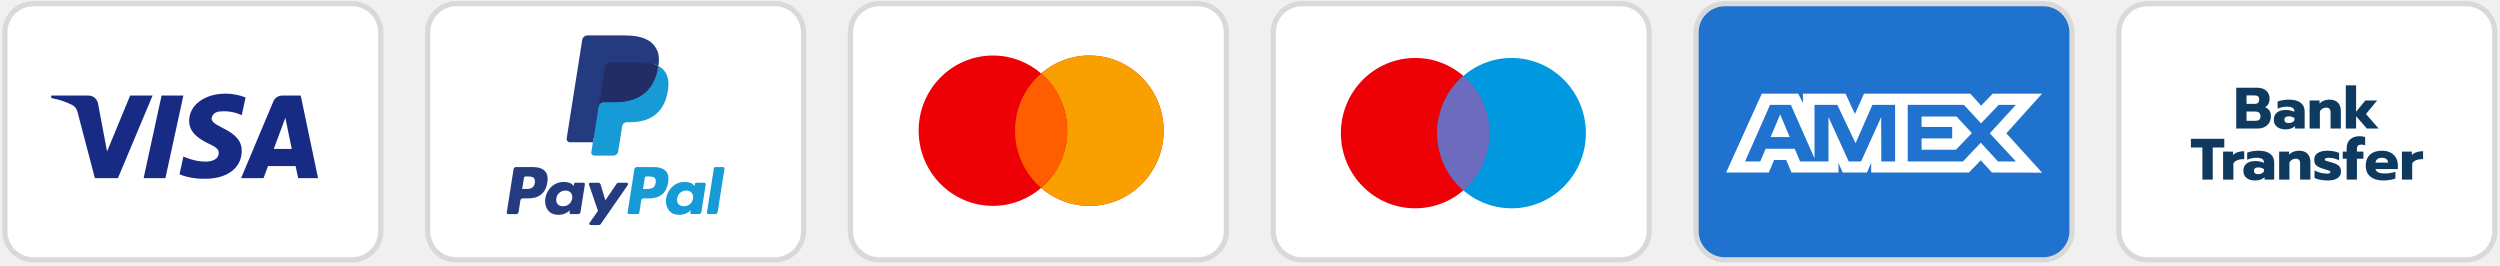
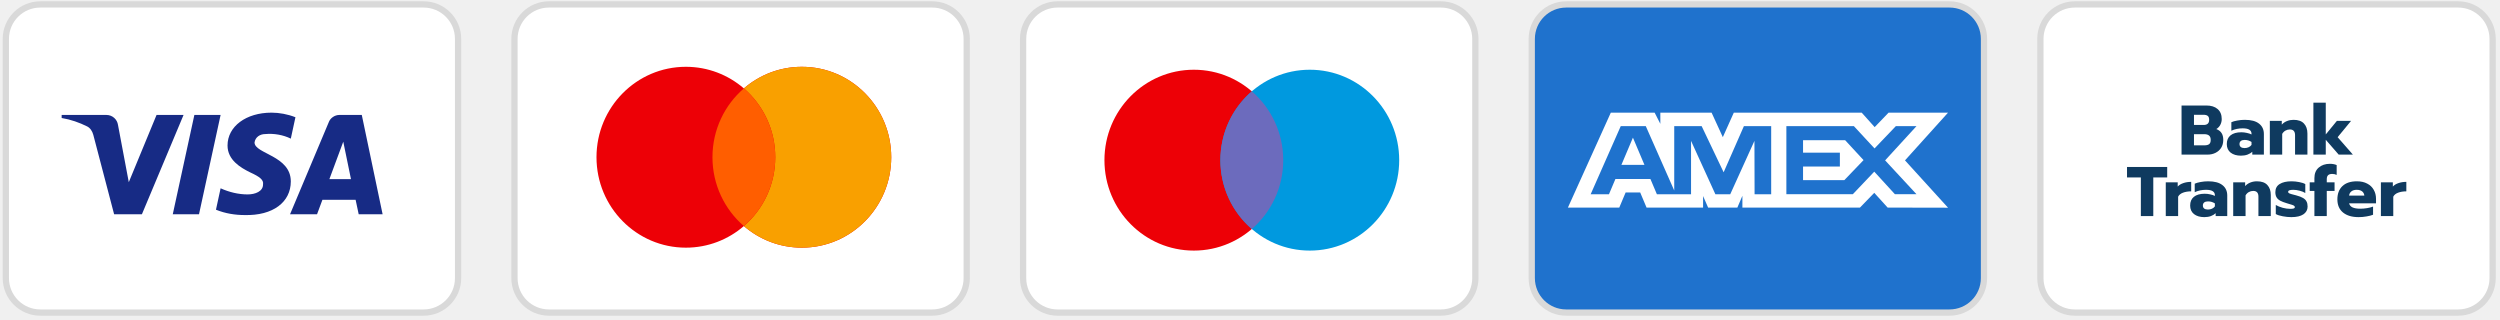
- <svg xmlns="http://www.w3.org/2000/svg" width="480" height="51" viewBox="0 0 480 51" fill="none">
+ <svg xmlns="http://www.w3.org/2000/svg" width="399" height="51" viewBox="0 0 399 51" fill="none">
  <rect x="0.932" y="0.707" width="72.178" height="49.179" rx="5.5" fill="white" stroke="#D9D9D9" />
  <path fill-rule="evenodd" clip-rule="evenodd" d="M22.647 34.2H18.214L14.89 21.517C14.732 20.934 14.397 20.418 13.904 20.175C12.674 19.564 11.319 19.078 9.841 18.833V18.345H16.982C17.968 18.345 18.707 19.078 18.83 19.93L20.555 29.078L24.986 18.345H29.296L22.647 34.2ZM31.76 34.2H27.573L31.021 18.345H35.208L31.76 34.2ZM40.624 22.737C40.748 21.883 41.487 21.395 42.349 21.395C43.704 21.272 45.181 21.517 46.413 22.126L47.152 18.712C45.92 18.224 44.565 17.979 43.335 17.979C39.271 17.979 36.314 20.175 36.314 23.223C36.314 25.542 38.409 26.76 39.887 27.493C41.487 28.224 42.103 28.713 41.98 29.444C41.98 30.541 40.748 31.029 39.518 31.029C38.039 31.029 36.561 30.664 35.208 30.053L34.468 33.469C35.947 34.077 37.546 34.323 39.025 34.323C43.581 34.443 46.413 32.249 46.413 28.956C46.413 24.809 40.624 24.566 40.624 22.737ZM61.065 34.2L57.741 18.345H54.17C53.431 18.345 52.692 18.833 52.445 19.564L46.289 34.2H50.599L51.46 31.883H56.755L57.248 34.2H61.065ZM54.786 22.614L56.016 28.59H52.569L54.786 22.614Z" fill="#172B85" />
  <rect x="82.11" y="0.707" width="72.178" height="49.179" rx="5.5" fill="white" stroke="#D9D9D9" />
-   <path fill-rule="evenodd" clip-rule="evenodd" d="M102.309 32.073H99.057C98.834 32.073 98.645 32.234 98.61 32.454L97.295 40.794C97.269 40.959 97.396 41.108 97.563 41.108H99.116C99.338 41.108 99.528 40.946 99.562 40.726L99.917 38.476C99.951 38.256 100.141 38.094 100.363 38.094H101.393C103.535 38.094 104.772 37.057 105.095 35.003C105.24 34.104 105.101 33.398 104.68 32.903C104.218 32.36 103.398 32.073 102.309 32.073ZM102.684 35.119C102.507 36.286 101.615 36.286 100.753 36.286H100.262L100.606 34.106C100.627 33.975 100.741 33.878 100.874 33.878H101.099C101.686 33.878 102.24 33.878 102.527 34.212C102.697 34.412 102.75 34.709 102.684 35.119ZM112.032 35.081H110.474C110.341 35.081 110.227 35.179 110.206 35.31L110.137 35.746L110.028 35.588C109.691 35.099 108.939 34.935 108.189 34.935C106.468 34.935 104.998 36.239 104.711 38.067C104.563 38.98 104.774 39.852 105.292 40.46C105.766 41.019 106.445 41.252 107.253 41.252C108.64 41.252 109.409 40.361 109.409 40.361L109.34 40.793C109.314 40.959 109.441 41.107 109.607 41.107H111.01C111.233 41.107 111.421 40.946 111.457 40.725L112.298 35.395C112.325 35.23 112.198 35.081 112.032 35.081ZM109.861 38.113C109.71 39.003 109.004 39.6 108.103 39.6C107.651 39.6 107.29 39.455 107.058 39.18C106.827 38.907 106.74 38.519 106.813 38.086C106.953 37.204 107.672 36.587 108.559 36.587C109.001 36.587 109.36 36.734 109.597 37.011C109.834 37.291 109.929 37.682 109.861 38.113ZM118.762 35.081H120.327C120.546 35.081 120.674 35.327 120.549 35.507L115.344 43.021C115.259 43.143 115.121 43.215 114.972 43.215H113.409C113.189 43.215 113.06 42.967 113.188 42.787L114.809 40.499L113.085 35.44C113.025 35.264 113.155 35.081 113.342 35.081H114.88C115.08 35.081 115.256 35.212 115.314 35.404L116.229 38.459L118.388 35.28C118.472 35.156 118.612 35.081 118.762 35.081Z" fill="#253B80" />
-   <path fill-rule="evenodd" clip-rule="evenodd" d="M135.732 40.794L137.066 32.302C137.087 32.17 137.201 32.073 137.334 32.072H138.837C139.003 32.072 139.13 32.221 139.104 32.386L137.787 40.726C137.753 40.946 137.564 41.107 137.341 41.107H135.999C135.833 41.107 135.705 40.959 135.732 40.794ZM125.509 32.073H122.256C122.034 32.073 121.844 32.234 121.81 32.454L120.494 40.794C120.468 40.959 120.596 41.107 120.762 41.107H122.431C122.586 41.107 122.719 40.994 122.743 40.84L123.116 38.476C123.15 38.256 123.34 38.094 123.562 38.094H124.591C126.734 38.094 127.971 37.057 128.294 35.003C128.44 34.104 128.3 33.398 127.879 32.903C127.417 32.36 126.597 32.073 125.509 32.073ZM125.884 35.119C125.707 36.286 124.815 36.286 123.952 36.286H123.462L123.807 34.106C123.827 33.975 123.94 33.878 124.074 33.878H124.299C124.886 33.878 125.44 33.878 125.727 34.212C125.897 34.412 125.949 34.709 125.884 35.119ZM135.231 35.081H133.674C133.54 35.081 133.427 35.179 133.407 35.31L133.338 35.746L133.228 35.588C132.891 35.099 132.14 34.935 131.389 34.935C129.668 34.935 128.199 36.239 127.912 38.067C127.764 38.979 127.975 39.852 128.492 40.46C128.968 41.019 129.646 41.252 130.454 41.252C131.841 41.252 132.61 40.361 132.61 40.361L132.54 40.793C132.514 40.959 132.641 41.107 132.808 41.107H134.211C134.433 41.107 134.622 40.945 134.657 40.725L135.499 35.395C135.525 35.23 135.398 35.081 135.231 35.081ZM133.06 38.113C132.91 39.003 132.203 39.6 131.302 39.6C130.851 39.6 130.489 39.455 130.256 39.18C130.026 38.907 129.94 38.519 130.012 38.086C130.153 37.204 130.87 36.587 131.757 36.587C132.2 36.587 132.559 36.734 132.796 37.011C133.034 37.291 133.128 37.682 133.06 38.113Z" fill="#179BD7" />
-   <path d="M114.346 29.089L114.746 26.549L113.855 26.529H109.602L112.558 7.787C112.567 7.73 112.597 7.678 112.64 7.64C112.684 7.603 112.74 7.582 112.798 7.582H119.969C122.35 7.582 123.993 8.077 124.851 9.055C125.253 9.514 125.509 9.993 125.633 10.521C125.763 11.075 125.766 11.736 125.639 12.543L125.629 12.601V13.118L126.032 13.346C126.37 13.526 126.639 13.731 126.846 13.967C127.19 14.359 127.412 14.858 127.506 15.449C127.603 16.056 127.571 16.78 127.412 17.599C127.229 18.541 126.932 19.361 126.532 20.032C126.163 20.651 125.694 21.163 125.136 21.561C124.604 21.939 123.972 22.226 123.257 22.409C122.564 22.59 121.775 22.681 120.908 22.681H120.35C119.951 22.681 119.563 22.824 119.259 23.082C118.954 23.345 118.752 23.704 118.69 24.097L118.648 24.326L117.942 28.802L117.91 28.967C117.901 29.019 117.887 29.045 117.865 29.062C117.846 29.078 117.819 29.089 117.792 29.089H114.346Z" fill="#253B80" />
-   <path d="M126.412 12.661C126.391 12.798 126.367 12.938 126.339 13.082C125.393 17.938 122.158 19.615 118.025 19.615H115.921C115.416 19.615 114.99 19.982 114.911 20.48L113.834 27.313L113.529 29.249C113.478 29.576 113.73 29.872 114.06 29.872H117.792C118.234 29.872 118.609 29.55 118.679 29.115L118.716 28.925L119.418 24.466L119.463 24.222C119.532 23.784 119.908 23.463 120.35 23.463H120.908C124.524 23.463 127.354 21.995 128.182 17.747C128.527 15.973 128.348 14.491 127.434 13.449C127.157 13.135 126.814 12.874 126.412 12.661Z" fill="#179BD7" />
-   <path d="M125.423 12.267C125.278 12.225 125.129 12.187 124.976 12.152C124.822 12.119 124.665 12.089 124.503 12.063C123.936 11.971 123.314 11.928 122.648 11.928H117.027C116.889 11.928 116.757 11.959 116.639 12.016C116.38 12.14 116.188 12.386 116.141 12.686L114.945 20.26L114.911 20.481C114.99 19.982 115.415 19.615 115.921 19.615H118.025C122.157 19.615 125.393 17.937 126.339 13.082C126.367 12.938 126.391 12.799 126.412 12.662C126.173 12.535 125.913 12.426 125.634 12.334C125.566 12.311 125.495 12.289 125.423 12.267Z" fill="#222D65" />
-   <path d="M116.141 12.686C116.188 12.385 116.381 12.14 116.64 12.016C116.758 11.96 116.889 11.928 117.027 11.928H122.648C123.314 11.928 123.936 11.972 124.503 12.063C124.665 12.089 124.823 12.119 124.976 12.153C125.129 12.187 125.278 12.226 125.423 12.268C125.495 12.289 125.566 12.311 125.635 12.333C125.914 12.426 126.174 12.535 126.413 12.661C126.694 10.867 126.411 9.645 125.441 8.539C124.371 7.321 122.44 6.8 119.97 6.8H112.798C112.294 6.8 111.863 7.167 111.785 7.666L108.798 26.6C108.739 26.975 109.028 27.313 109.406 27.313H113.834L114.945 20.26L116.141 12.686Z" fill="#253B80" />
+   <path fill-rule="evenodd" clip-rule="evenodd" d="M118.722 36.079C116.231 38.229 112.999 39.527 109.468 39.527C101.588 39.527 95.2 33.065 95.2 25.094C95.2 17.123 101.588 10.661 109.468 10.661C112.999 10.661 116.231 11.959 118.722 14.109C121.213 11.959 124.445 10.661 127.976 10.661C135.856 10.661 142.244 17.123 142.244 25.094C142.244 33.065 135.856 39.527 127.976 39.527C124.445 39.527 121.213 38.229 118.722 36.079Z" fill="#ED0006" />
+   <path fill-rule="evenodd" clip-rule="evenodd" d="M118.722 36.079C121.79 33.432 123.735 29.493 123.735 25.094C123.735 20.695 121.79 16.756 118.722 14.109C121.213 11.959 124.445 10.661 127.976 10.661C135.856 10.661 142.244 17.123 142.244 25.094C142.244 33.065 135.856 39.527 127.976 39.527C124.445 39.527 121.213 38.229 118.722 36.079Z" fill="#F9A000" />
+   <path fill-rule="evenodd" clip-rule="evenodd" d="M118.722 14.109C121.79 16.756 123.735 20.695 123.735 25.094C123.735 29.492 121.79 33.431 118.722 36.079C115.654 33.431 113.709 29.492 113.709 25.094C113.709 20.695 115.654 16.756 118.722 14.109Z" fill="#FF5E00" />
  <rect x="163.288" y="0.707" width="72.178" height="49.179" rx="5.5" fill="white" stroke="#D9D9D9" />
-   <path fill-rule="evenodd" clip-rule="evenodd" d="M199.9 36.079C197.409 38.229 194.177 39.527 190.646 39.527C182.766 39.527 176.379 33.065 176.379 25.094C176.379 17.123 182.766 10.661 190.646 10.661C194.177 10.661 197.409 11.959 199.9 14.109C202.392 11.959 205.623 10.661 209.155 10.661C217.034 10.661 223.422 17.123 223.422 25.094C223.422 33.065 217.034 39.527 209.155 39.527C205.623 39.527 202.392 38.229 199.9 36.079Z" fill="#ED0006" />
-   <path fill-rule="evenodd" clip-rule="evenodd" d="M199.9 36.079C202.968 33.432 204.913 29.493 204.913 25.094C204.913 20.695 202.968 16.756 199.9 14.109C202.392 11.959 205.623 10.661 209.155 10.661C217.034 10.661 223.422 17.123 223.422 25.094C223.422 33.065 217.034 39.527 209.155 39.527C205.623 39.527 202.392 38.229 199.9 36.079Z" fill="#F9A000" />
-   <path fill-rule="evenodd" clip-rule="evenodd" d="M199.9 14.109C202.968 16.756 204.913 20.695 204.913 25.094C204.913 29.492 202.968 33.431 199.9 36.079C196.833 33.431 194.888 29.492 194.888 25.094C194.888 20.695 196.833 16.756 199.9 14.109Z" fill="#FF5E00" />
-   <rect x="244.467" y="0.707" width="72.178" height="49.179" rx="5.5" fill="white" stroke="#D9D9D9" />
-   <path d="M285.981 25.562C285.981 33.533 279.594 39.995 271.714 39.995C263.834 39.995 257.447 33.533 257.447 25.562C257.447 17.591 263.834 11.129 271.714 11.129C279.594 11.129 285.981 17.591 285.981 25.562Z" fill="#ED0006" />
-   <path d="M304.49 25.562C304.49 33.533 298.102 39.995 290.223 39.995C282.343 39.995 275.956 33.533 275.956 25.562C275.956 17.591 282.343 11.129 290.223 11.129C298.102 11.129 304.49 17.591 304.49 25.562Z" fill="#0099DF" />
-   <path fill-rule="evenodd" clip-rule="evenodd" d="M280.968 36.547C284.036 33.9 285.981 29.961 285.981 25.562C285.981 21.163 284.036 17.224 280.968 14.577C277.901 17.224 275.956 21.163 275.956 25.562C275.956 29.961 277.901 33.9 280.968 36.547Z" fill="#6C6BBD" />
-   <rect x="325.645" y="0.707" width="72.178" height="49.179" rx="5.5" fill="#1F72CD" stroke="#D9D9D9" />
-   <path fill-rule="evenodd" clip-rule="evenodd" d="M338.264 17.979L331.417 33.13H339.614L340.63 30.715H342.952L343.969 33.13H352.991V31.287L353.794 33.13H358.461L359.265 31.248V33.13H378.029L380.31 30.777L382.446 33.13L392.084 33.15L385.215 25.597L392.084 17.979H382.596L380.375 20.289L378.306 17.979H357.894L356.141 21.89L354.347 17.979H346.168V19.76L345.258 17.979H338.264ZM366.283 20.131H377.058L380.353 23.69L383.755 20.131H387.051L382.043 25.595L387.051 30.996H383.606L380.31 27.395L376.891 30.996H366.283V20.131ZM368.944 24.366V22.382V22.38H375.667L378.601 25.554L375.537 28.745H368.944V26.578H374.822V24.366H368.944ZM339.85 20.131H343.845L348.387 30.405V20.131H352.763L356.271 27.497L359.504 20.131H363.859V31.003H361.209L361.187 22.483L357.324 31.003H354.954L351.069 22.483V31.003H345.617L344.584 28.565H339.001L337.969 31.001H335.048L339.85 20.131ZM339.954 26.312L341.793 21.97L343.631 26.312H339.954Z" fill="white" />
-   <rect x="406.823" y="0.707" width="72.178" height="49.179" rx="5.5" fill="white" stroke="#D9D9D9" />
-   <path d="M461.17 29.104H463.076V29.777C463.285 29.538 463.581 29.355 463.962 29.227C464.343 29.093 464.765 29.026 465.229 29.026V30.539C464.735 30.539 464.298 30.61 463.917 30.752C463.543 30.894 463.285 31.107 463.143 31.391V34.486H461.17V29.104Z" fill="#0F3A5F" />
-   <path d="M457.609 34.654C456.555 34.654 455.726 34.407 455.12 33.914C454.522 33.421 454.223 32.722 454.223 31.817C454.223 30.928 454.489 30.225 455.019 29.71C455.558 29.194 456.331 28.936 457.34 28.936C457.983 28.936 458.532 29.059 458.988 29.306C459.452 29.545 459.799 29.878 460.031 30.304C460.27 30.722 460.39 31.197 460.39 31.728V32.456H456.096C456.17 32.755 456.357 32.972 456.656 33.107C456.955 33.241 457.363 33.309 457.878 33.309C458.23 33.309 458.588 33.279 458.955 33.219C459.328 33.159 459.65 33.077 459.919 32.972V34.273C459.642 34.385 459.295 34.475 458.876 34.542C458.465 34.617 458.043 34.654 457.609 34.654ZM458.529 31.223C458.499 30.932 458.379 30.704 458.17 30.539C457.961 30.375 457.673 30.293 457.307 30.293C456.948 30.293 456.664 30.379 456.454 30.55C456.245 30.715 456.126 30.939 456.096 31.223H458.529Z" fill="#0F3A5F" />
-   <path d="M450.557 30.472H449.806V29.104H450.557V28.431C450.557 27.706 450.785 27.146 451.241 26.75C451.704 26.346 452.302 26.144 453.035 26.144C453.446 26.144 453.805 26.212 454.111 26.346V27.916C453.902 27.811 453.666 27.759 453.405 27.759C453.106 27.759 452.885 27.826 452.743 27.961C452.601 28.095 452.53 28.308 452.53 28.6V29.104H453.775V30.472H452.53V34.486H450.557V30.472Z" fill="#0F3A5F" />
-   <path d="M446.871 34.654C446.437 34.654 445.985 34.609 445.514 34.519C445.043 34.437 444.669 34.318 444.393 34.161V32.714C444.699 32.894 445.066 33.043 445.492 33.163C445.925 33.275 446.321 33.331 446.68 33.331C446.942 33.331 447.132 33.312 447.252 33.275C447.371 33.238 447.431 33.163 447.431 33.051C447.431 32.961 447.39 32.89 447.308 32.838C447.233 32.778 447.091 32.718 446.882 32.658C446.68 32.591 446.445 32.52 446.176 32.445C445.72 32.311 445.361 32.172 445.099 32.03C444.838 31.888 444.643 31.709 444.516 31.492C444.389 31.276 444.326 31.003 444.326 30.674C444.326 30.091 444.554 29.657 445.01 29.373C445.473 29.082 446.105 28.936 446.904 28.936C447.293 28.936 447.7 28.977 448.126 29.059C448.56 29.142 448.885 29.25 449.102 29.384V30.808C448.878 30.659 448.579 30.536 448.205 30.438C447.839 30.341 447.495 30.293 447.173 30.293C446.919 30.293 446.721 30.319 446.579 30.371C446.437 30.416 446.366 30.498 446.366 30.618C446.366 30.73 446.437 30.816 446.579 30.876C446.721 30.935 446.975 31.01 447.342 31.1C447.581 31.16 447.682 31.186 447.644 31.178C448.123 31.305 448.493 31.447 448.754 31.604C449.016 31.761 449.199 31.948 449.304 32.165C449.416 32.374 449.472 32.643 449.472 32.972C449.472 33.488 449.248 33.899 448.799 34.206C448.358 34.505 447.715 34.654 446.871 34.654Z" fill="#0F3A5F" />
-   <path d="M437.597 29.104H439.503V29.698C439.735 29.444 440.015 29.254 440.344 29.127C440.673 29 441.017 28.936 441.376 28.936C442.131 28.936 442.687 29.134 443.046 29.53C443.412 29.919 443.596 30.45 443.596 31.122V34.486H441.622V31.38C441.622 30.775 441.346 30.472 440.793 30.472C440.539 30.472 440.307 30.532 440.098 30.651C439.888 30.764 439.713 30.939 439.571 31.178V34.486H437.597V29.104Z" fill="#0F3A5F" />
-   <path d="M432.981 34.654C432.308 34.654 431.762 34.493 431.344 34.172C430.933 33.843 430.727 33.387 430.727 32.804C430.727 32.199 430.925 31.735 431.321 31.414C431.725 31.085 432.3 30.921 433.048 30.921C433.339 30.921 433.631 30.954 433.922 31.021C434.214 31.081 434.464 31.163 434.674 31.268V31.156C434.674 30.58 434.203 30.293 433.261 30.293C432.603 30.293 432.001 30.42 431.456 30.674V29.317C431.695 29.205 432.009 29.115 432.398 29.048C432.786 28.973 433.19 28.936 433.608 28.936C434.61 28.936 435.365 29.138 435.873 29.541C436.389 29.938 436.647 30.494 436.647 31.212V34.486H434.797V34.026C434.595 34.22 434.341 34.374 434.035 34.486C433.728 34.598 433.377 34.654 432.981 34.654ZM433.564 33.443C433.795 33.443 434.012 33.398 434.214 33.309C434.416 33.211 434.569 33.088 434.674 32.939V32.468C434.352 32.251 433.986 32.143 433.575 32.143C433.313 32.143 433.111 32.199 432.969 32.311C432.827 32.423 432.756 32.587 432.756 32.804C432.756 33.006 432.824 33.163 432.958 33.275C433.1 33.387 433.302 33.443 433.564 33.443Z" fill="#0F3A5F" />
-   <path d="M426.835 29.104H428.741V29.777C428.95 29.538 429.245 29.355 429.626 29.227C430.007 29.093 430.43 29.026 430.893 29.026V30.539C430.4 30.539 429.963 30.61 429.581 30.752C429.208 30.894 428.95 31.107 428.808 31.391V34.486H426.835V29.104Z" fill="#0F3A5F" />
-   <path d="M422.859 28.319H420.65V26.649H427.063V28.319H424.843V34.486H422.859V28.319Z" fill="#0F3A5F" />
-   <path d="M450.396 16.39H452.37V21.458L454.141 19.294H456.406L454.264 21.895L456.697 24.675H454.433L452.37 22.31V24.675H450.396V16.39Z" fill="#0F3A5F" />
-   <path d="M443.444 19.294H445.35V19.888C445.582 19.634 445.862 19.443 446.191 19.316C446.52 19.189 446.864 19.126 447.222 19.126C447.977 19.126 448.534 19.324 448.893 19.72C449.259 20.109 449.442 20.639 449.442 21.312V24.675H447.469V21.57C447.469 20.964 447.192 20.662 446.639 20.662C446.385 20.662 446.153 20.721 445.944 20.841C445.735 20.953 445.559 21.129 445.417 21.368V24.675H443.444V19.294Z" fill="#0F3A5F" />
-   <path d="M438.827 24.844C438.155 24.844 437.609 24.683 437.19 24.362C436.779 24.033 436.574 23.577 436.574 22.994C436.574 22.388 436.772 21.925 437.168 21.604C437.572 21.275 438.147 21.11 438.895 21.11C439.186 21.11 439.478 21.144 439.769 21.211C440.061 21.271 440.311 21.353 440.52 21.458V21.346C440.52 20.77 440.049 20.482 439.108 20.482C438.45 20.482 437.848 20.609 437.303 20.863V19.507C437.542 19.395 437.856 19.305 438.244 19.238C438.633 19.163 439.037 19.126 439.455 19.126C440.457 19.126 441.212 19.328 441.72 19.731C442.236 20.127 442.494 20.684 442.494 21.402V24.675H440.644V24.216C440.442 24.41 440.188 24.563 439.881 24.675C439.575 24.788 439.224 24.844 438.827 24.844ZM439.41 23.633C439.642 23.633 439.859 23.588 440.061 23.498C440.262 23.401 440.416 23.278 440.52 23.128V22.657C440.199 22.441 439.833 22.332 439.422 22.332C439.16 22.332 438.958 22.388 438.816 22.5C438.674 22.613 438.603 22.777 438.603 22.994C438.603 23.195 438.67 23.352 438.805 23.465C438.947 23.577 439.149 23.633 439.41 23.633Z" fill="#0F3A5F" />
-   <path d="M429.353 16.839H433.322C434.077 16.839 434.671 17.026 435.104 17.399C435.545 17.773 435.766 18.307 435.766 19.003C435.766 19.331 435.691 19.638 435.542 19.922C435.392 20.206 435.179 20.43 434.903 20.595C435.284 20.744 435.564 20.961 435.743 21.245C435.923 21.521 436.013 21.884 436.013 22.332C436.013 22.811 435.9 23.229 435.676 23.588C435.452 23.939 435.149 24.208 434.768 24.395C434.394 24.582 433.976 24.675 433.512 24.675H429.353V16.839ZM432.885 19.944C433.468 19.944 433.759 19.671 433.759 19.126C433.759 18.819 433.684 18.61 433.535 18.498C433.385 18.378 433.157 18.319 432.851 18.319H431.337V19.944H432.885ZM433.008 23.196C433.344 23.196 433.595 23.132 433.759 23.005C433.923 22.878 434.006 22.654 434.006 22.332C434.006 22.011 433.92 21.779 433.748 21.637C433.576 21.488 433.314 21.413 432.963 21.413H431.337V23.196H433.008Z" fill="#0F3A5F" />
+   <path d="M204.803 25.562C204.803 33.533 198.415 39.995 190.536 39.995C182.656 39.995 176.269 33.533 176.269 25.562C176.269 17.591 182.656 11.129 190.536 11.129C198.415 11.129 204.803 17.591 204.803 25.562Z" fill="#ED0006" />
+   <path d="M223.312 25.562C223.312 33.533 216.924 39.995 209.045 39.995C201.165 39.995 194.777 33.533 194.777 25.562C194.777 17.591 201.165 11.129 209.045 11.129C216.924 11.129 223.312 17.591 223.312 25.562Z" fill="#0099DF" />
+   <path fill-rule="evenodd" clip-rule="evenodd" d="M199.79 36.547C202.858 33.9 204.803 29.961 204.803 25.562C204.803 21.163 202.858 17.224 199.79 14.577C196.723 17.224 194.777 21.163 194.777 25.562C194.777 29.961 196.723 33.9 199.79 36.547Z" fill="#6C6BBD" />
+   <rect x="244.467" y="0.707" width="72.178" height="49.179" rx="5.5" fill="#1F72CD" stroke="#D9D9D9" />
+   <path fill-rule="evenodd" clip-rule="evenodd" d="M257.086 17.979L250.239 33.13H258.436L259.452 30.715H261.774L262.79 33.13H271.812V31.287L272.616 33.13H277.283L278.087 31.248V33.13H296.85L299.132 30.777L301.268 33.13L310.906 33.15L304.037 25.597L310.906 17.979H301.418L299.197 20.289L297.128 17.979H276.716L274.963 21.89L273.169 17.979H264.99V19.76L264.08 17.979H257.086ZM285.105 20.131H295.88L299.175 23.69L302.577 20.131H305.872L300.865 25.595L305.872 30.996H302.427L299.132 27.395L295.713 30.996H285.105V20.131ZM287.766 24.366V22.382V22.38H294.489L297.422 25.554L294.359 28.745H287.766V26.578H293.644V24.366H287.766ZM258.672 20.131H262.667L267.208 30.405V20.131H271.585L275.093 27.497L278.326 20.131H282.681V31.003H280.031L280.009 22.483L276.146 31.003H273.775L269.891 22.483V31.003H264.439L263.406 28.565H257.822L256.791 31.001H253.87L258.672 20.131ZM258.776 26.312L260.615 21.97L262.453 26.312H258.776Z" fill="white" />
+   <rect x="325.645" y="0.707" width="72.178" height="49.179" rx="5.5" fill="white" stroke="#D9D9D9" />
+   <path d="M379.992 29.104H381.898V29.777C382.107 29.538 382.402 29.355 382.784 29.227C383.165 29.093 383.587 29.026 384.051 29.026V30.539C383.557 30.539 383.12 30.61 382.739 30.752C382.365 30.894 382.107 31.107 381.965 31.391V34.486H379.992V29.104Z" fill="#0F3A5F" />
+   <path d="M376.431 34.654C375.377 34.654 374.547 34.407 373.942 33.914C373.344 33.421 373.045 32.722 373.045 31.817C373.045 30.928 373.31 30.225 373.841 29.71C374.379 29.194 375.153 28.936 376.162 28.936C376.805 28.936 377.354 29.059 377.81 29.306C378.273 29.545 378.621 29.878 378.853 30.304C379.092 30.722 379.212 31.197 379.212 31.728V32.456H374.917C374.992 32.755 375.179 32.972 375.478 33.107C375.777 33.241 376.184 33.309 376.7 33.309C377.051 33.309 377.41 33.279 377.776 33.219C378.15 33.159 378.472 33.077 378.741 32.972V34.273C378.464 34.385 378.117 34.475 377.698 34.542C377.287 34.617 376.865 34.654 376.431 34.654ZM377.35 31.223C377.32 30.932 377.201 30.704 376.992 30.539C376.782 30.375 376.495 30.293 376.128 30.293C375.77 30.293 375.486 30.379 375.276 30.55C375.067 30.715 374.947 30.939 374.917 31.223H377.35Z" fill="#0F3A5F" />
+   <path d="M369.379 30.472H368.628V29.104H369.379V28.431C369.379 27.706 369.607 27.146 370.063 26.75C370.526 26.346 371.124 26.144 371.856 26.144C372.268 26.144 372.626 26.212 372.933 26.346V27.916C372.723 27.811 372.488 27.759 372.226 27.759C371.927 27.759 371.707 27.826 371.565 27.961C371.423 28.095 371.352 28.308 371.352 28.6V29.104H372.596V30.472H371.352V34.486H369.379V30.472Z" fill="#0F3A5F" />
+   <path d="M365.692 34.654C365.259 34.654 364.807 34.609 364.336 34.519C363.865 34.437 363.491 34.318 363.215 34.161V32.714C363.521 32.894 363.887 33.043 364.313 33.163C364.747 33.275 365.143 33.331 365.502 33.331C365.763 33.331 365.954 33.312 366.074 33.275C366.193 33.238 366.253 33.163 366.253 33.051C366.253 32.961 366.212 32.89 366.13 32.838C366.055 32.778 365.913 32.718 365.704 32.658C365.502 32.591 365.266 32.52 364.997 32.445C364.541 32.311 364.183 32.172 363.921 32.03C363.659 31.888 363.465 31.709 363.338 31.492C363.211 31.276 363.147 31.003 363.147 30.674C363.147 30.091 363.375 29.657 363.831 29.373C364.295 29.082 364.926 28.936 365.726 28.936C366.115 28.936 366.522 28.977 366.948 29.059C367.382 29.142 367.707 29.25 367.924 29.384V30.808C367.699 30.659 367.4 30.536 367.027 30.438C366.66 30.341 366.317 30.293 365.995 30.293C365.741 30.293 365.543 30.319 365.401 30.371C365.259 30.416 365.188 30.498 365.188 30.618C365.188 30.73 365.259 30.816 365.401 30.876C365.543 30.935 365.797 31.01 366.163 31.1C366.402 31.16 366.503 31.186 366.466 31.178C366.944 31.305 367.314 31.447 367.576 31.604C367.838 31.761 368.021 31.948 368.125 32.165C368.237 32.374 368.293 32.643 368.293 32.972C368.293 33.488 368.069 33.899 367.621 34.206C367.18 34.505 366.537 34.654 365.692 34.654Z" fill="#0F3A5F" />
+   <path d="M356.419 29.104H358.325V29.698C358.557 29.444 358.837 29.254 359.166 29.127C359.495 29 359.839 28.936 360.197 28.936C360.952 28.936 361.509 29.134 361.868 29.53C362.234 29.919 362.417 30.45 362.417 31.122V34.486H360.444V31.38C360.444 30.775 360.168 30.472 359.614 30.472C359.36 30.472 359.129 30.532 358.919 30.651C358.71 30.764 358.534 30.939 358.392 31.178V34.486H356.419V29.104Z" fill="#0F3A5F" />
+   <path d="M351.802 34.654C351.13 34.654 350.584 34.493 350.166 34.172C349.754 33.843 349.549 33.387 349.549 32.804C349.549 32.199 349.747 31.735 350.143 31.414C350.547 31.085 351.122 30.921 351.87 30.921C352.161 30.921 352.453 30.954 352.744 31.021C353.036 31.081 353.286 31.163 353.495 31.268V31.156C353.495 30.58 353.025 30.293 352.083 30.293C351.425 30.293 350.823 30.42 350.278 30.674V29.317C350.517 29.205 350.831 29.115 351.219 29.048C351.608 28.973 352.012 28.936 352.43 28.936C353.432 28.936 354.187 29.138 354.695 29.541C355.211 29.938 355.469 30.494 355.469 31.212V34.486H353.619V34.026C353.417 34.22 353.163 34.374 352.856 34.486C352.55 34.598 352.199 34.654 351.802 34.654ZM352.385 33.443C352.617 33.443 352.834 33.398 353.036 33.309C353.238 33.211 353.391 33.088 353.495 32.939V32.468C353.174 32.251 352.808 32.143 352.397 32.143C352.135 32.143 351.933 32.199 351.791 32.311C351.649 32.423 351.578 32.587 351.578 32.804C351.578 33.006 351.645 33.163 351.78 33.275C351.922 33.387 352.124 33.443 352.385 33.443Z" fill="#0F3A5F" />
+   <path d="M345.656 29.104H347.562V29.777C347.772 29.538 348.067 29.355 348.448 29.227C348.829 29.093 349.252 29.026 349.715 29.026V30.539C349.222 30.539 348.784 30.61 348.403 30.752C348.03 30.894 347.772 31.107 347.63 31.391V34.486H345.656V29.104Z" fill="#0F3A5F" />
+   <path d="M341.681 28.319H339.472V26.649H345.885V28.319H343.665V34.486H341.681V28.319Z" fill="#0F3A5F" />
+   <path d="M369.218 16.39H371.192V21.458L372.963 19.294H375.228L373.086 21.895L375.519 24.675H373.254L371.192 22.31V24.675H369.218V16.39Z" fill="#0F3A5F" />
+   <path d="M362.266 19.294H364.172V19.888C364.403 19.634 364.684 19.443 365.013 19.316C365.341 19.189 365.685 19.126 366.044 19.126C366.799 19.126 367.356 19.324 367.715 19.72C368.081 20.109 368.264 20.639 368.264 21.312V24.675H366.291V21.57C366.291 20.964 366.014 20.662 365.461 20.662C365.207 20.662 364.975 20.721 364.766 20.841C364.557 20.953 364.381 21.129 364.239 21.368V24.675H362.266V19.294Z" fill="#0F3A5F" />
+   <path d="M357.649 24.844C356.976 24.844 356.431 24.683 356.012 24.362C355.601 24.033 355.396 23.577 355.396 22.994C355.396 22.388 355.594 21.925 355.99 21.604C356.393 21.275 356.969 21.11 357.716 21.11C358.008 21.11 358.299 21.144 358.591 21.211C358.882 21.271 359.133 21.353 359.342 21.458V21.346C359.342 20.77 358.871 20.482 357.929 20.482C357.272 20.482 356.67 20.609 356.124 20.863V19.507C356.364 19.395 356.677 19.305 357.066 19.238C357.455 19.163 357.858 19.126 358.277 19.126C359.279 19.126 360.033 19.328 360.542 19.731C361.057 20.127 361.315 20.684 361.315 21.402V24.675H359.465V24.216C359.264 24.41 359.009 24.563 358.703 24.675C358.397 24.788 358.045 24.844 357.649 24.844ZM358.232 23.633C358.464 23.633 358.681 23.588 358.882 23.498C359.084 23.401 359.237 23.278 359.342 23.128V22.657C359.021 22.441 358.654 22.332 358.243 22.332C357.982 22.332 357.78 22.388 357.638 22.5C357.496 22.613 357.425 22.777 357.425 22.994C357.425 23.195 357.492 23.352 357.627 23.465C357.769 23.577 357.971 23.633 358.232 23.633Z" fill="#0F3A5F" />
+   <path d="M348.175 16.839H352.144C352.898 16.839 353.493 17.026 353.926 17.399C354.367 17.773 354.588 18.307 354.588 19.003C354.588 19.331 354.513 19.638 354.363 19.922C354.214 20.206 354.001 20.43 353.724 20.595C354.106 20.744 354.386 20.961 354.565 21.245C354.745 21.521 354.834 21.884 354.834 22.332C354.834 22.811 354.722 23.229 354.498 23.588C354.274 23.939 353.971 24.208 353.59 24.395C353.216 24.582 352.798 24.675 352.334 24.675H348.175V16.839ZM351.706 19.944C352.289 19.944 352.581 19.671 352.581 19.126C352.581 18.819 352.506 18.61 352.357 18.498C352.207 18.378 351.979 18.319 351.673 18.319H350.159V19.944H351.706ZM351.83 23.196C352.166 23.196 352.416 23.132 352.581 23.005C352.745 22.878 352.827 22.654 352.827 22.332C352.827 22.011 352.741 21.779 352.57 21.637C352.398 21.488 352.136 21.413 351.785 21.413H350.159V23.196H351.83Z" fill="#0F3A5F" />
</svg>
